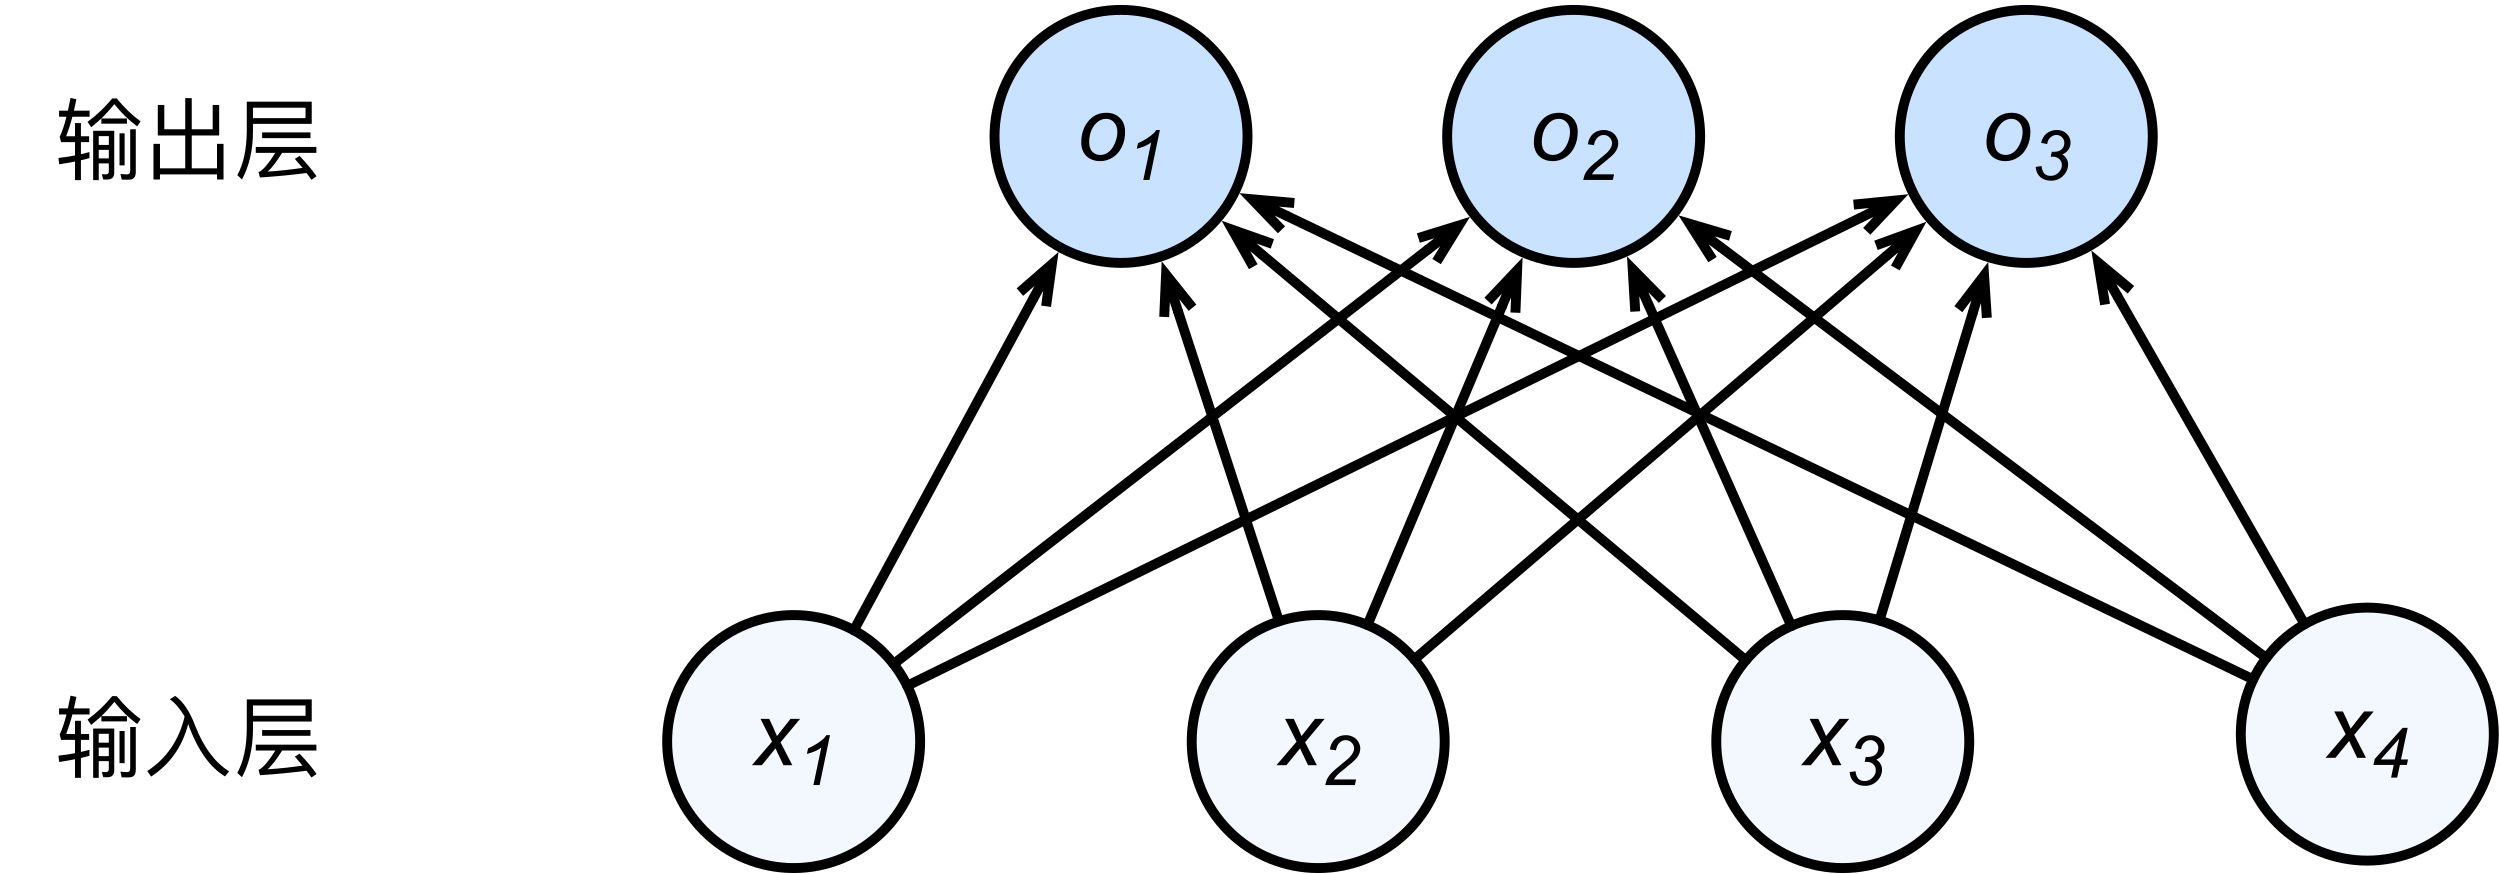
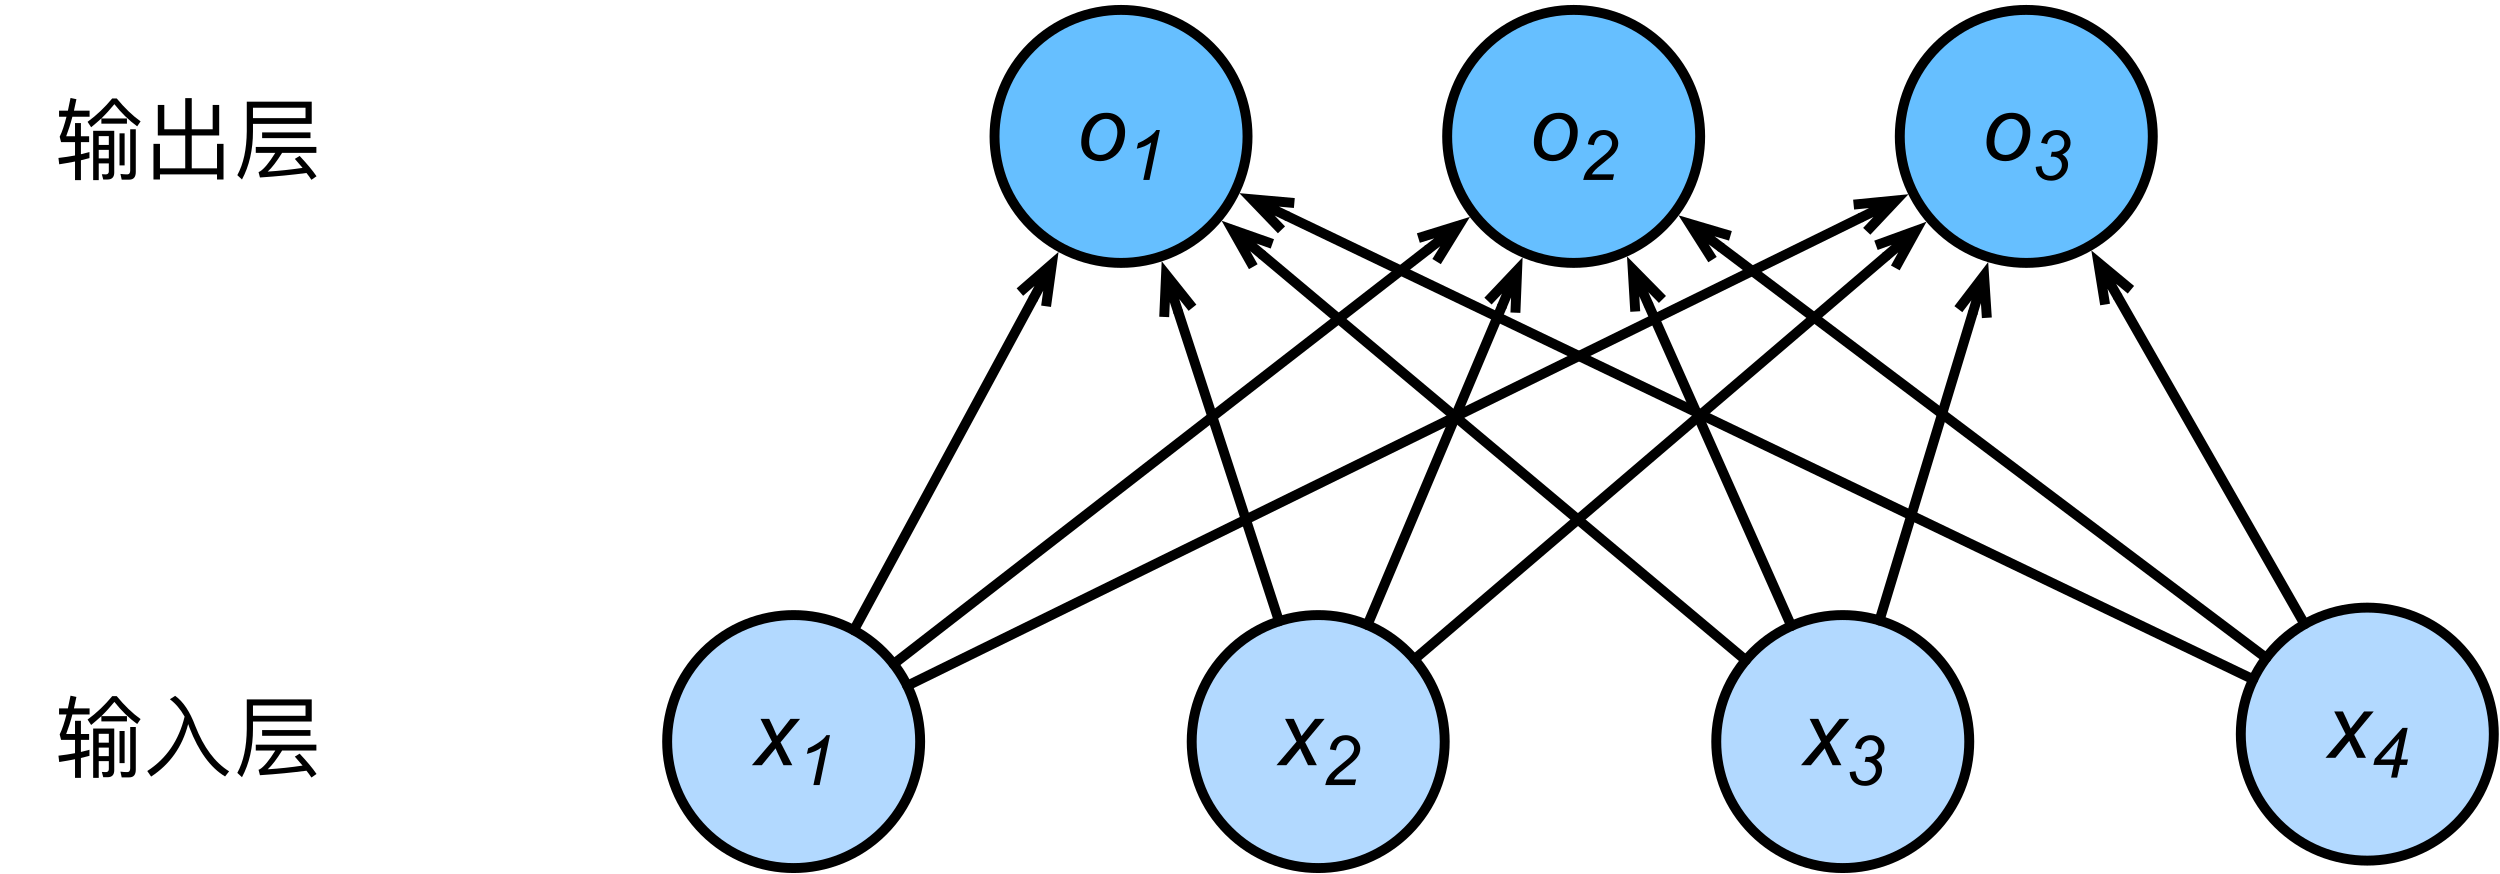
<svg xmlns="http://www.w3.org/2000/svg" xmlns:xlink="http://www.w3.org/1999/xlink" width="252pt" height="88pt" viewBox="0 0 252 88" version="1.1">
  <defs>
    <g>
      <symbol overflow="visible" id="glyph0-0">
        <path style="stroke:none;" d="M 1.125 0 L 1.125 -5.625 L 5.625 -5.625 L 5.625 0 Z M 1.266 -0.141 L 5.484 -0.141 L 5.484 -5.484 L 1.266 -5.484 Z M 1.266 -0.141 " />
      </symbol>
      <symbol overflow="visible" id="glyph0-1">
        <path style="stroke:none;" d="M -0.016 0 L 2.016 -2.375 L 0.859 -4.672 L 1.734 -4.672 L 2.125 -3.844 C 2.27 -3.531 2.398 -3.227 2.516 -2.938 L 3.875 -4.672 L 4.844 -4.672 L 2.875 -2.312 L 4.062 0 L 3.172 0 L 2.719 -0.953 C 2.613 -1.148 2.5 -1.398 2.375 -1.703 L 0.984 0 Z M -0.016 0 " />
      </symbol>
      <symbol overflow="visible" id="glyph0-2">
        <path style="stroke:none;" d="M 0.438 -1.766 C 0.438 -2.68 0.707 -3.438 1.25 -4.031 C 1.688 -4.52 2.266 -4.766 2.984 -4.766 C 3.547 -4.766 4 -4.586 4.344 -4.234 C 4.688 -3.891 4.859 -3.422 4.859 -2.828 C 4.859 -2.285 4.75 -1.785 4.531 -1.328 C 4.312 -0.867 4.004 -0.516 3.609 -0.266 C 3.211 -0.016 2.789 0.109 2.344 0.109 C 1.977 0.109 1.645 0.031 1.344 -0.125 C 1.051 -0.281 0.828 -0.5 0.672 -0.781 C 0.516 -1.07 0.438 -1.398 0.438 -1.766 Z M 1.234 -1.844 C 1.234 -1.406 1.336 -1.07 1.547 -0.844 C 1.766 -0.625 2.035 -0.516 2.359 -0.516 C 2.523 -0.516 2.691 -0.547 2.859 -0.609 C 3.023 -0.68 3.18 -0.785 3.328 -0.922 C 3.473 -1.066 3.594 -1.227 3.688 -1.406 C 3.789 -1.582 3.875 -1.773 3.938 -1.984 C 4.031 -2.273 4.078 -2.555 4.078 -2.828 C 4.078 -3.242 3.969 -3.566 3.75 -3.797 C 3.539 -4.035 3.273 -4.156 2.953 -4.156 C 2.703 -4.156 2.473 -4.094 2.266 -3.969 C 2.066 -3.852 1.883 -3.68 1.719 -3.453 C 1.551 -3.223 1.426 -2.957 1.344 -2.656 C 1.27 -2.352 1.234 -2.082 1.234 -1.844 Z M 1.234 -1.844 " />
      </symbol>
      <symbol overflow="visible" id="glyph1-0">
        <path style="stroke:none;" d="M 0.875 0 L 0.875 -4.375 L 4.375 -4.375 L 4.375 0 Z M 0.984 -0.109 L 4.266 -0.109 L 4.266 -4.266 L 0.984 -4.266 Z M 0.984 -0.109 " />
      </symbol>
      <symbol overflow="visible" id="glyph1-1">
        <path style="stroke:none;" d="M 1.688 0 L 2.484 -3.781 C 2.141 -3.508 1.656 -3.297 1.031 -3.141 L 1.156 -3.703 C 1.457 -3.828 1.758 -3.988 2.062 -4.188 C 2.363 -4.383 2.586 -4.555 2.734 -4.703 C 2.828 -4.797 2.914 -4.906 3 -5.031 L 3.359 -5.031 L 2.312 0 Z M 1.688 0 " />
      </symbol>
      <symbol overflow="visible" id="glyph1-2">
        <path style="stroke:none;" d="M 0.406 0 C 0.469 -0.301 0.555 -0.551 0.672 -0.75 C 0.785 -0.945 0.938 -1.133 1.125 -1.312 C 1.312 -1.5 1.672 -1.805 2.203 -2.234 C 2.523 -2.492 2.75 -2.688 2.875 -2.812 C 3.039 -2.988 3.16 -3.16 3.234 -3.328 C 3.285 -3.441 3.312 -3.566 3.312 -3.703 C 3.312 -3.93 3.227 -4.125 3.062 -4.281 C 2.906 -4.445 2.707 -4.531 2.469 -4.531 C 2.238 -4.531 2.035 -4.445 1.859 -4.281 C 1.68 -4.125 1.555 -3.863 1.484 -3.5 L 0.875 -3.594 C 0.938 -4.039 1.109 -4.391 1.391 -4.641 C 1.68 -4.898 2.039 -5.031 2.469 -5.031 C 2.75 -5.031 3.004 -4.969 3.234 -4.844 C 3.461 -4.727 3.633 -4.562 3.75 -4.344 C 3.875 -4.133 3.938 -3.914 3.938 -3.688 C 3.938 -3.352 3.816 -3.035 3.578 -2.734 C 3.43 -2.535 3.004 -2.156 2.297 -1.594 C 1.984 -1.352 1.754 -1.156 1.609 -1 C 1.461 -0.844 1.352 -0.695 1.281 -0.562 L 3.516 -0.562 L 3.391 0 Z M 0.406 0 " />
      </symbol>
      <symbol overflow="visible" id="glyph1-3">
        <path style="stroke:none;" d="M 0.391 -1.312 L 0.984 -1.391 C 1.023 -1.035 1.125 -0.781 1.281 -0.625 C 1.438 -0.477 1.645 -0.406 1.906 -0.406 C 2.207 -0.406 2.469 -0.516 2.688 -0.734 C 2.914 -0.953 3.031 -1.203 3.031 -1.484 C 3.031 -1.734 2.945 -1.938 2.781 -2.094 C 2.613 -2.258 2.391 -2.344 2.109 -2.344 C 2.078 -2.344 2.008 -2.336 1.906 -2.328 L 2.016 -2.844 C 2.078 -2.832 2.133 -2.828 2.188 -2.828 C 2.539 -2.828 2.812 -2.91 3 -3.078 C 3.188 -3.254 3.281 -3.469 3.281 -3.719 C 3.281 -3.945 3.203 -4.141 3.047 -4.297 C 2.891 -4.453 2.703 -4.531 2.484 -4.531 C 2.254 -4.531 2.051 -4.445 1.875 -4.281 C 1.695 -4.125 1.586 -3.898 1.547 -3.609 L 0.938 -3.734 C 1.031 -4.148 1.219 -4.469 1.5 -4.688 C 1.789 -4.914 2.129 -5.031 2.516 -5.031 C 2.93 -5.031 3.266 -4.906 3.516 -4.656 C 3.773 -4.406 3.906 -4.102 3.906 -3.75 C 3.906 -3.477 3.832 -3.242 3.688 -3.047 C 3.551 -2.848 3.348 -2.688 3.078 -2.562 C 3.266 -2.445 3.406 -2.305 3.5 -2.141 C 3.602 -1.973 3.656 -1.785 3.656 -1.578 C 3.656 -1.129 3.488 -0.738 3.156 -0.406 C 2.82 -0.082 2.422 0.078 1.953 0.078 C 1.492 0.078 1.125 -0.047 0.844 -0.297 C 0.57 -0.547 0.422 -0.883 0.391 -1.312 Z M 0.391 -1.312 " />
      </symbol>
      <symbol overflow="visible" id="glyph1-4">
        <path style="stroke:none;" d="M 2.094 0 L 2.359 -1.281 L 0.312 -1.281 L 0.453 -1.891 L 3.25 -5.016 L 3.766 -5.016 L 3.094 -1.828 L 3.797 -1.828 L 3.688 -1.281 L 2.984 -1.281 L 2.703 0 Z M 2.469 -1.828 L 2.906 -3.922 L 1.047 -1.828 Z M 2.469 -1.828 " />
      </symbol>
      <symbol overflow="visible" id="glyph2-0">
        <path style="stroke:none;" d="" />
      </symbol>
      <symbol overflow="visible" id="glyph2-1">
        <path style="stroke:none;" d="M 2.062 -4.844 L 2.062 -3.516 L 1.172 -3.516 C 1.391 -4.094 1.609 -4.75 1.797 -5.484 L 3.531 -5.484 L 3.531 -6.094 L 1.953 -6.094 C 2.031 -6.453 2.109 -6.844 2.203 -7.25 L 1.609 -7.375 C 1.516 -6.938 1.438 -6.5 1.344 -6.094 L 0.453 -6.094 L 0.453 -5.484 L 1.203 -5.484 C 1 -4.688 0.781 -4 0.516 -3.469 L 0.656 -2.922 L 2.062 -2.922 L 2.062 -1.578 C 1.531 -1.484 0.984 -1.391 0.391 -1.328 L 0.469 -0.688 C 1.016 -0.781 1.547 -0.859 2.062 -0.969 L 2.062 0.906 L 2.656 0.906 L 2.656 -1.094 L 3.516 -1.312 L 3.516 -1.922 C 3.25 -1.859 2.969 -1.781 2.656 -1.703 L 2.656 -2.922 L 3.484 -2.922 L 3.484 -3.516 L 2.656 -3.516 L 2.656 -4.844 Z M 4.719 -5.312 L 4.719 -4.781 L 7.297 -4.781 L 7.297 -5.312 L 4.719 -5.312 C 5.172 -5.75 5.609 -6.234 6.031 -6.75 C 6.719 -5.875 7.484 -5.125 8.328 -4.516 L 8.672 -5.016 C 7.859 -5.594 7.062 -6.359 6.266 -7.328 L 5.812 -7.328 C 5.078 -6.438 4.25 -5.641 3.328 -4.969 L 3.688 -4.422 C 4.031 -4.703 4.375 -5 4.719 -5.312 Z M 5.344 0.844 C 5.781 0.844 6.016 0.609 6.016 0.141 L 6.016 -4.062 L 3.891 -4.062 L 3.891 0.906 L 4.453 0.906 L 4.453 -0.781 L 5.469 -0.781 L 5.469 0.031 C 5.469 0.219 5.359 0.328 5.172 0.328 L 4.766 0.312 L 4.906 0.844 Z M 4.453 -1.281 L 4.453 -2.141 L 5.469 -2.141 L 5.469 -1.281 Z M 4.453 -2.641 L 4.453 -3.531 L 5.469 -3.531 L 5.469 -2.641 Z M 6.547 -3.812 L 6.547 -0.578 L 7.062 -0.578 L 7.062 -3.812 Z M 7.531 0.859 C 7.969 0.859 8.188 0.594 8.188 0.078 L 8.188 -4.219 L 7.625 -4.219 L 7.625 -0.062 C 7.625 0.188 7.531 0.328 7.328 0.328 C 7.109 0.328 6.875 0.312 6.641 0.281 L 6.766 0.859 Z M 7.531 0.859 " />
      </symbol>
      <symbol overflow="visible" id="glyph2-2">
        <path style="stroke:none;" d="M 4.109 -5.266 C 3.531 -2.875 2.281 -1.031 0.344 0.219 L 0.734 0.781 C 2.625 -0.453 3.875 -2.219 4.469 -4.516 C 4.516 -4.406 4.547 -4.281 4.609 -4.125 C 5.531 -1.75 6.719 -0.109 8.188 0.766 L 8.594 0.25 C 7.156 -0.641 6.031 -2.172 5.188 -4.312 C 4.641 -5.781 3.953 -6.797 3.156 -7.359 L 2.625 -7.016 C 3.188 -6.594 3.688 -6.016 4.109 -5.266 Z M 4.109 -5.266 " />
      </symbol>
      <symbol overflow="visible" id="glyph2-3">
        <path style="stroke:none;" d="M 2.922 -3.906 L 2.922 -3.328 L 7.797 -3.328 L 7.797 -3.906 Z M 2.281 -2.438 L 2.281 -1.844 L 4.25 -1.844 C 3.625 -0.828 3.094 -0.203 2.703 0.031 C 2.656 0.047 2.625 0.078 2.562 0.094 L 2.703 0.641 C 4.406 0.531 5.969 0.375 7.391 0.188 C 7.578 0.406 7.734 0.641 7.891 0.875 L 8.406 0.516 C 8.016 -0.062 7.438 -0.75 6.703 -1.531 L 6.219 -1.234 C 6.484 -0.922 6.75 -0.625 7 -0.328 C 5.844 -0.156 4.672 -0.031 3.484 0.047 C 3.906 -0.328 4.391 -0.969 4.938 -1.844 L 8.391 -1.844 L 8.391 -2.438 Z M 7.297 -6.391 L 7.297 -5.344 L 2 -5.344 L 2 -6.391 Z M 2 -4.766 L 7.922 -4.766 L 7.922 -7 L 1.375 -7 L 1.375 -4.016 C 1.359 -2.203 1.047 -0.734 0.422 0.406 L 0.891 0.844 C 1.625 -0.516 2 -2.141 2 -4.016 Z M 2 -4.766 " />
      </symbol>
      <symbol overflow="visible" id="glyph2-4">
        <path style="stroke:none;" d="M 6.938 -4.219 L 4.828 -4.219 L 4.828 -7.359 L 4.172 -7.359 L 4.172 -4.219 L 2.062 -4.219 L 2.062 -6.672 L 1.406 -6.672 L 1.406 -3.594 L 4.172 -3.594 L 4.172 -0.281 L 1.625 -0.281 L 1.625 -2.75 L 0.969 -2.75 L 0.969 0.844 L 1.625 0.844 L 1.625 0.328 L 7.375 0.328 L 7.375 0.844 L 8.031 0.844 L 8.031 -2.75 L 7.375 -2.75 L 7.375 -0.281 L 4.828 -0.281 L 4.828 -3.594 L 7.594 -3.594 L 7.594 -6.672 L 6.938 -6.672 Z M 6.938 -4.219 " />
      </symbol>
    </g>
  </defs>
  <g id="surface1">
-     <path style="fill-rule:nonzero;fill:rgb(94.94%,97.226%,99.39%);fill-opacity:1;stroke-width:1;stroke-linecap:round;stroke-linejoin:round;stroke:rgb(0%,0%,0%);stroke-opacity:1;stroke-miterlimit:10;" d="M 107.016 77.734 C 111.996 82.715 111.996 90.785 107.016 95.766 C 102.035 100.746 93.965 100.746 88.984 95.766 C 84.004 90.785 84.004 82.715 88.984 77.734 C 93.965 72.754 102.035 72.754 107.016 77.734 " transform="matrix(1,0,0,1,-18,-12)" />
+     <path style="fill-rule:nonzero;fill:rgb(69.803%,85.097%,100%);fill-opacity:1;stroke-width:1;stroke-linecap:round;stroke-linejoin:round;stroke:rgb(0%,0%,0%);stroke-opacity:1;stroke-miterlimit:10;" d="M 107.016 77.734 C 111.996 82.715 111.996 90.785 107.016 95.766 C 102.035 100.746 93.965 100.746 88.984 95.766 C 84.004 90.785 84.004 82.715 88.984 77.734 C 93.965 72.754 102.035 72.754 107.016 77.734 " transform="matrix(1,0,0,1,-18,-12)" />
    <g style="fill:rgb(0%,0%,0%);fill-opacity:1;">
      <use xlink:href="#glyph0-1" x="75.803" y="77.135" />
    </g>
    <g style="fill:rgb(0%,0%,0%);fill-opacity:1;">
      <use xlink:href="#glyph1-1" x="80.303" y="79.135" />
    </g>
-     <path style="fill-rule:nonzero;fill:rgb(94.94%,97.226%,99.39%);fill-opacity:1;stroke-width:1;stroke-linecap:round;stroke-linejoin:round;stroke:rgb(0%,0%,0%);stroke-opacity:1;stroke-miterlimit:10;" d="M 159.891 77.734 C 164.871 82.715 164.871 90.785 159.891 95.766 C 154.91 100.746 146.84 100.746 141.859 95.766 C 136.879 90.785 136.879 82.715 141.859 77.734 C 146.84 72.754 154.91 72.754 159.891 77.734 " transform="matrix(1,0,0,1,-18,-12)" />
+     <path style="fill-rule:nonzero;fill:rgb(69.803%,85.097%,100%);fill-opacity:1;stroke-width:1;stroke-linecap:round;stroke-linejoin:round;stroke:rgb(0%,0%,0%);stroke-opacity:1;stroke-miterlimit:10;" d="M 159.891 77.734 C 164.871 82.715 164.871 90.785 159.891 95.766 C 154.91 100.746 146.84 100.746 141.859 95.766 C 136.879 90.785 136.879 82.715 141.859 77.734 C 146.84 72.754 154.91 72.754 159.891 77.734 " transform="matrix(1,0,0,1,-18,-12)" />
    <g style="fill:rgb(0%,0%,0%);fill-opacity:1;">
      <use xlink:href="#glyph0-1" x="128.678" y="77.135" />
    </g>
    <g style="fill:rgb(0%,0%,0%);fill-opacity:1;">
      <use xlink:href="#glyph1-2" x="133.178" y="79.135" />
    </g>
-     <path style="fill-rule:nonzero;fill:rgb(78.822%,88.626%,100%);fill-opacity:1;stroke-width:1;stroke-linecap:round;stroke-linejoin:round;stroke:rgb(0%,0%,0%);stroke-opacity:1;stroke-miterlimit:10;" d="M 140.016 16.734 C 144.996 21.715 144.996 29.785 140.016 34.766 C 135.035 39.746 126.965 39.746 121.984 34.766 C 117.004 29.785 117.004 21.715 121.984 16.734 C 126.965 11.754 135.035 11.754 140.016 16.734 " transform="matrix(1,0,0,1,-18,-12)" />
+     <path style="fill-rule:nonzero;fill:rgb(39.999%,74.901%,100%);fill-opacity:1;stroke-width:1;stroke-linecap:round;stroke-linejoin:round;stroke:rgb(0%,0%,0%);stroke-opacity:1;stroke-miterlimit:10;" d="M 140.016 16.734 C 144.996 21.715 144.996 29.785 140.016 34.766 C 135.035 39.746 126.965 39.746 121.984 34.766 C 117.004 29.785 117.004 21.715 121.984 16.734 C 126.965 11.754 135.035 11.754 140.016 16.734 " transform="matrix(1,0,0,1,-18,-12)" />
    <g style="fill:rgb(0%,0%,0%);fill-opacity:1;">
      <use xlink:href="#glyph0-2" x="108.551" y="16.135" />
    </g>
    <g style="fill:rgb(0%,0%,0%);fill-opacity:1;">
      <use xlink:href="#glyph1-1" x="113.556" y="18.135" />
    </g>
    <g style="fill:rgb(0%,0%,0%);fill-opacity:1;">
      <use xlink:href="#glyph2-1" x="5.5" y="77.5" />
      <use xlink:href="#glyph2-2" x="14.5" y="77.5" />
      <use xlink:href="#glyph2-3" x="23.5" y="77.5" />
    </g>
    <g style="fill:rgb(0%,0%,0%);fill-opacity:1;">
      <use xlink:href="#glyph2-1" x="5.5" y="17.25" />
      <use xlink:href="#glyph2-4" x="14.5" y="17.25" />
      <use xlink:href="#glyph2-3" x="23.5" y="17.25" />
    </g>
-     <path style="fill-rule:nonzero;fill:rgb(94.94%,97.226%,99.39%);fill-opacity:1;stroke-width:1;stroke-linecap:round;stroke-linejoin:round;stroke:rgb(0%,0%,0%);stroke-opacity:1;stroke-miterlimit:10;" d="M 212.766 77.734 C 217.746 82.715 217.746 90.785 212.766 95.766 C 207.785 100.746 199.715 100.746 194.734 95.766 C 189.754 90.785 189.754 82.715 194.734 77.734 C 199.715 72.754 207.785 72.754 212.766 77.734 " transform="matrix(1,0,0,1,-18,-12)" />
+     <path style="fill-rule:nonzero;fill:rgb(69.803%,85.097%,100%);fill-opacity:1;stroke-width:1;stroke-linecap:round;stroke-linejoin:round;stroke:rgb(0%,0%,0%);stroke-opacity:1;stroke-miterlimit:10;" d="M 212.766 77.734 C 217.746 82.715 217.746 90.785 212.766 95.766 C 207.785 100.746 199.715 100.746 194.734 95.766 C 189.754 90.785 189.754 82.715 194.734 77.734 C 199.715 72.754 207.785 72.754 212.766 77.734 " transform="matrix(1,0,0,1,-18,-12)" />
    <g style="fill:rgb(0%,0%,0%);fill-opacity:1;">
      <use xlink:href="#glyph0-1" x="181.553" y="77.135" />
    </g>
    <g style="fill:rgb(0%,0%,0%);fill-opacity:1;">
      <use xlink:href="#glyph1-3" x="186.053" y="79.135" />
    </g>
-     <path style="fill-rule:nonzero;fill:rgb(94.94%,97.226%,99.39%);fill-opacity:1;stroke-width:1;stroke-linecap:round;stroke-linejoin:round;stroke:rgb(0%,0%,0%);stroke-opacity:1;stroke-miterlimit:10;" d="M 265.641 76.984 C 270.621 81.965 270.621 90.035 265.641 95.016 C 260.66 99.996 252.59 99.996 247.609 95.016 C 242.629 90.035 242.629 81.965 247.609 76.984 C 252.59 72.004 260.66 72.004 265.641 76.984 " transform="matrix(1,0,0,1,-18,-12)" />
+     <path style="fill-rule:nonzero;fill:rgb(69.803%,85.097%,100%);fill-opacity:1;stroke-width:1;stroke-linecap:round;stroke-linejoin:round;stroke:rgb(0%,0%,0%);stroke-opacity:1;stroke-miterlimit:10;" d="M 265.641 76.984 C 270.621 81.965 270.621 90.035 265.641 95.016 C 260.66 99.996 252.59 99.996 247.609 95.016 C 242.629 90.035 242.629 81.965 247.609 76.984 C 252.59 72.004 260.66 72.004 265.641 76.984 " transform="matrix(1,0,0,1,-18,-12)" />
    <g style="fill:rgb(0%,0%,0%);fill-opacity:1;">
      <use xlink:href="#glyph0-1" x="234.428" y="76.385" />
    </g>
    <g style="fill:rgb(0%,0%,0%);fill-opacity:1;">
      <use xlink:href="#glyph1-4" x="238.928" y="78.385" />
    </g>
-     <path style="fill-rule:nonzero;fill:rgb(78.822%,88.626%,100%);fill-opacity:1;stroke-width:1;stroke-linecap:round;stroke-linejoin:round;stroke:rgb(0%,0%,0%);stroke-opacity:1;stroke-miterlimit:10;" d="M 231.266 16.734 C 236.246 21.715 236.246 29.785 231.266 34.766 C 226.285 39.746 218.215 39.746 213.234 34.766 C 208.254 29.785 208.254 21.715 213.234 16.734 C 218.215 11.754 226.285 11.754 231.266 16.734 " transform="matrix(1,0,0,1,-18,-12)" />
+     <path style="fill-rule:nonzero;fill:rgb(39.999%,74.901%,100%);fill-opacity:1;stroke-width:1;stroke-linecap:round;stroke-linejoin:round;stroke:rgb(0%,0%,0%);stroke-opacity:1;stroke-miterlimit:10;" d="M 231.266 16.734 C 236.246 21.715 236.246 29.785 231.266 34.766 C 226.285 39.746 218.215 39.746 213.234 34.766 C 208.254 29.785 208.254 21.715 213.234 16.734 C 218.215 11.754 226.285 11.754 231.266 16.734 " transform="matrix(1,0,0,1,-18,-12)" />
    <g style="fill:rgb(0%,0%,0%);fill-opacity:1;">
      <use xlink:href="#glyph0-2" x="199.801" y="16.135" />
    </g>
    <g style="fill:rgb(0%,0%,0%);fill-opacity:1;">
      <use xlink:href="#glyph1-3" x="204.806" y="18.135" />
    </g>
-     <path style="fill-rule:nonzero;fill:rgb(78.822%,88.626%,100%);fill-opacity:1;stroke-width:1;stroke-linecap:round;stroke-linejoin:round;stroke:rgb(0%,0%,0%);stroke-opacity:1;stroke-miterlimit:10;" d="M 185.641 16.734 C 190.621 21.715 190.621 29.785 185.641 34.766 C 180.66 39.746 172.59 39.746 167.609 34.766 C 162.629 29.785 162.629 21.715 167.609 16.734 C 172.59 11.754 180.66 11.754 185.641 16.734 " transform="matrix(1,0,0,1,-18,-12)" />
+     <path style="fill-rule:nonzero;fill:rgb(39.999%,74.901%,100%);fill-opacity:1;stroke-width:1;stroke-linecap:round;stroke-linejoin:round;stroke:rgb(0%,0%,0%);stroke-opacity:1;stroke-miterlimit:10;" d="M 185.641 16.734 C 190.621 21.715 190.621 29.785 185.641 34.766 C 180.66 39.746 172.59 39.746 167.609 34.766 C 162.629 29.785 162.629 21.715 167.609 16.734 C 172.59 11.754 180.66 11.754 185.641 16.734 " transform="matrix(1,0,0,1,-18,-12)" />
    <g style="fill:rgb(0%,0%,0%);fill-opacity:1;">
      <use xlink:href="#glyph0-2" x="154.176" y="16.135" />
    </g>
    <g style="fill:rgb(0%,0%,0%);fill-opacity:1;">
      <use xlink:href="#glyph1-2" x="159.181" y="18.135" />
    </g>
    <path style="fill:none;stroke-width:1;stroke-linecap:round;stroke-linejoin:round;stroke:rgb(0%,0%,0%);stroke-opacity:1;stroke-miterlimit:10;" d="M 104.066 75.531 L 122.125 42.156 " transform="matrix(1,0,0,1,-18,-12)" />
    <path style="fill:none;stroke-width:1;stroke-linecap:butt;stroke-linejoin:miter;stroke:rgb(0%,0%,0%);stroke-opacity:1;stroke-miterlimit:10;" d="M 124.027 38.637 L 122.125 42.156 M 120.805 41.441 L 124.027 38.637 L 123.445 42.871 " transform="matrix(1,0,0,1,-18,-12)" />
    <path style="fill:none;stroke-width:1;stroke-linecap:round;stroke-linejoin:round;stroke:rgb(0%,0%,0%);stroke-opacity:1;stroke-miterlimit:10;" d="M 108.074 78.934 L 161.891 37.184 " transform="matrix(1,0,0,1,-18,-12)" />
    <path style="fill:none;stroke-width:1;stroke-linecap:butt;stroke-linejoin:miter;stroke:rgb(0%,0%,0%);stroke-opacity:1;stroke-miterlimit:10;" d="M 165.051 34.73 L 161.891 37.184 M 160.969 35.996 L 165.051 34.73 L 162.809 38.367 " transform="matrix(1,0,0,1,-18,-12)" />
    <path style="fill:none;stroke-width:1;stroke-linecap:round;stroke-linejoin:round;stroke:rgb(0%,0%,0%);stroke-opacity:1;stroke-miterlimit:10;" d="M 109.449 81.129 L 205.504 33.969 " transform="matrix(1,0,0,1,-18,-12)" />
    <path style="fill:none;stroke-width:1;stroke-linecap:butt;stroke-linejoin:miter;stroke:rgb(0%,0%,0%);stroke-opacity:1;stroke-miterlimit:10;" d="M 209.098 32.207 L 205.504 33.969 M 204.844 32.625 L 209.098 32.207 L 206.168 35.316 " transform="matrix(1,0,0,1,-18,-12)" />
    <path style="fill:none;stroke-width:1;stroke-linecap:round;stroke-linejoin:round;stroke:rgb(0%,0%,0%);stroke-opacity:1;stroke-miterlimit:10;" d="M 146.926 74.625 L 136.777 43.484 " transform="matrix(1,0,0,1,-18,-12)" />
    <path style="fill:none;stroke-width:1;stroke-linecap:butt;stroke-linejoin:miter;stroke:rgb(0%,0%,0%);stroke-opacity:1;stroke-miterlimit:10;" d="M 135.539 39.684 L 136.777 43.484 M 135.352 43.949 L 135.539 39.684 L 138.203 43.02 " transform="matrix(1,0,0,1,-18,-12)" />
    <path style="fill:none;stroke-width:1;stroke-linecap:round;stroke-linejoin:round;stroke:rgb(0%,0%,0%);stroke-opacity:1;stroke-miterlimit:10;" d="M 155.836 75 L 169.371 42.934 " transform="matrix(1,0,0,1,-18,-12)" />
    <path style="fill:none;stroke-width:1;stroke-linecap:butt;stroke-linejoin:miter;stroke:rgb(0%,0%,0%);stroke-opacity:1;stroke-miterlimit:10;" d="M 170.926 39.25 L 169.371 42.934 M 167.988 42.352 L 170.926 39.25 L 170.754 43.52 " transform="matrix(1,0,0,1,-18,-12)" />
    <path style="fill:none;stroke-width:1;stroke-linecap:round;stroke-linejoin:round;stroke:rgb(0%,0%,0%);stroke-opacity:1;stroke-miterlimit:10;" d="M 160.566 78.465 L 208.07 37.867 " transform="matrix(1,0,0,1,-18,-12)" />
    <path style="fill:none;stroke-width:1;stroke-linecap:butt;stroke-linejoin:miter;stroke:rgb(0%,0%,0%);stroke-opacity:1;stroke-miterlimit:10;" d="M 211.113 35.27 L 208.07 37.867 M 207.098 36.727 L 211.113 35.27 L 209.047 39.008 " transform="matrix(1,0,0,1,-18,-12)" />
    <path style="fill:none;stroke-width:1;stroke-linecap:round;stroke-linejoin:round;stroke:rgb(0%,0%,0%);stroke-opacity:1;stroke-miterlimit:10;" d="M 193.98 78.559 L 145.293 37.734 " transform="matrix(1,0,0,1,-18,-12)" />
    <path style="fill:none;stroke-width:1;stroke-linecap:butt;stroke-linejoin:miter;stroke:rgb(0%,0%,0%);stroke-opacity:1;stroke-miterlimit:10;" d="M 142.227 35.164 L 145.293 37.734 M 144.328 38.883 L 142.227 35.164 L 146.254 36.582 " transform="matrix(1,0,0,1,-18,-12)" />
    <path style="fill:none;stroke-width:1;stroke-linecap:round;stroke-linejoin:round;stroke:rgb(0%,0%,0%);stroke-opacity:1;stroke-miterlimit:10;" d="M 198.566 75.098 L 184.203 42.793 " transform="matrix(1,0,0,1,-18,-12)" />
    <path style="fill:none;stroke-width:1;stroke-linecap:butt;stroke-linejoin:miter;stroke:rgb(0%,0%,0%);stroke-opacity:1;stroke-miterlimit:10;" d="M 182.578 39.141 L 184.203 42.793 M 182.832 43.402 L 182.578 39.141 L 185.574 42.184 " transform="matrix(1,0,0,1,-18,-12)" />
    <path style="fill:none;stroke-width:1;stroke-linecap:round;stroke-linejoin:round;stroke:rgb(0%,0%,0%);stroke-opacity:1;stroke-miterlimit:10;" d="M 207.449 74.547 L 216.836 43.602 " transform="matrix(1,0,0,1,-18,-12)" />
    <path style="fill:none;stroke-width:1;stroke-linecap:butt;stroke-linejoin:miter;stroke:rgb(0%,0%,0%);stroke-opacity:1;stroke-miterlimit:10;" d="M 217.996 39.773 L 216.836 43.602 M 215.402 43.164 L 217.996 39.773 L 218.273 44.035 " transform="matrix(1,0,0,1,-18,-12)" />
    <path style="fill:none;stroke-width:1;stroke-linecap:round;stroke-linejoin:round;stroke:rgb(0%,0%,0%);stroke-opacity:1;stroke-miterlimit:10;" d="M 245.125 80.484 L 147.82 33.816 " transform="matrix(1,0,0,1,-18,-12)" />
    <path style="fill:none;stroke-width:1;stroke-linecap:butt;stroke-linejoin:miter;stroke:rgb(0%,0%,0%);stroke-opacity:1;stroke-miterlimit:10;" d="M 144.211 32.086 L 147.82 33.816 M 147.172 35.168 L 144.211 32.086 L 148.469 32.465 " transform="matrix(1,0,0,1,-18,-12)" />
    <path style="fill:none;stroke-width:1;stroke-linecap:round;stroke-linejoin:round;stroke:rgb(0%,0%,0%);stroke-opacity:1;stroke-miterlimit:10;" d="M 246.438 78.328 L 191.523 36.973 " transform="matrix(1,0,0,1,-18,-12)" />
    <path style="fill:none;stroke-width:1;stroke-linecap:butt;stroke-linejoin:miter;stroke:rgb(0%,0%,0%);stroke-opacity:1;stroke-miterlimit:10;" d="M 188.328 34.562 L 191.523 36.973 M 190.621 38.168 L 188.328 34.562 L 192.426 35.773 " transform="matrix(1,0,0,1,-18,-12)" />
    <path style="fill:none;stroke-width:1;stroke-linecap:round;stroke-linejoin:round;stroke:rgb(0%,0%,0%);stroke-opacity:1;stroke-miterlimit:10;" d="M 250.305 74.922 L 231.492 41.953 " transform="matrix(1,0,0,1,-18,-12)" />
    <path style="fill:none;stroke-width:1;stroke-linecap:butt;stroke-linejoin:miter;stroke:rgb(0%,0%,0%);stroke-opacity:1;stroke-miterlimit:10;" d="M 229.512 38.477 L 231.492 41.953 M 230.191 42.695 L 229.512 38.477 L 232.797 41.207 " transform="matrix(1,0,0,1,-18,-12)" />
  </g>
</svg>
